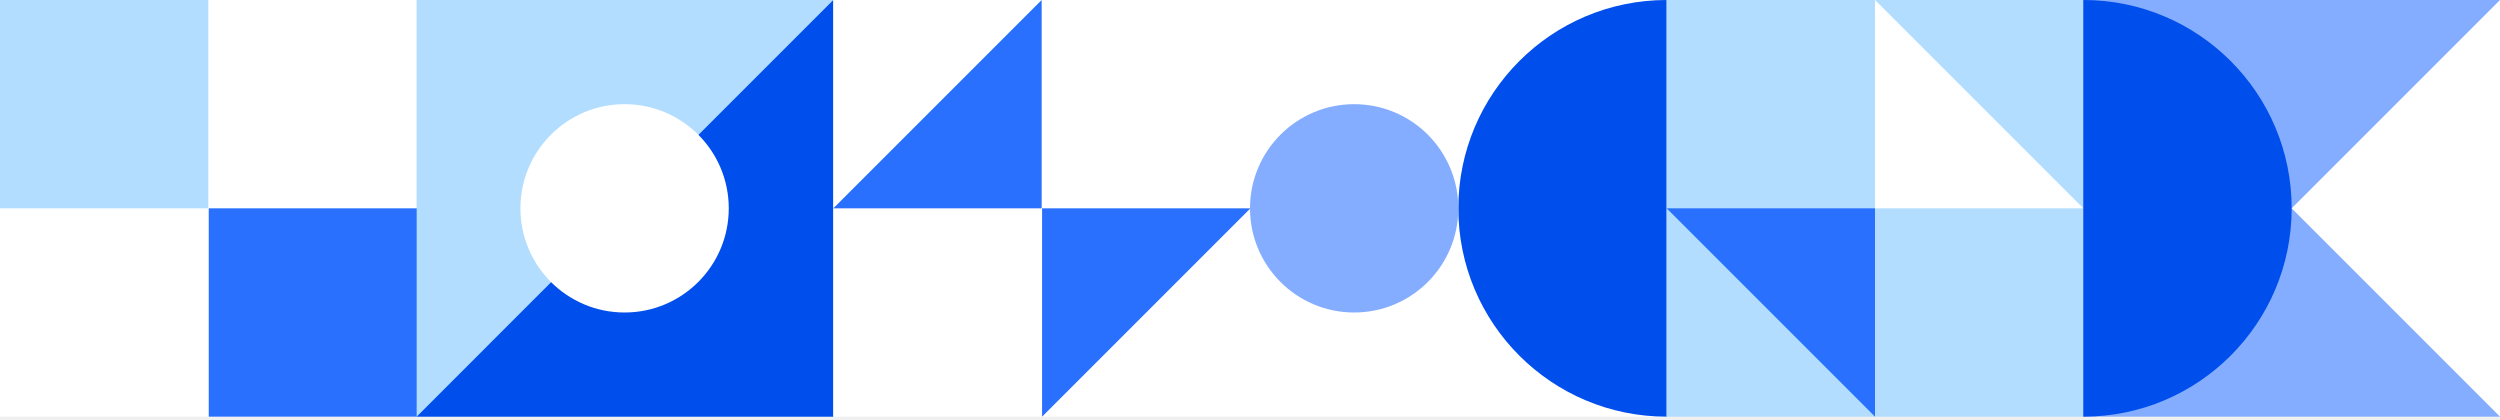
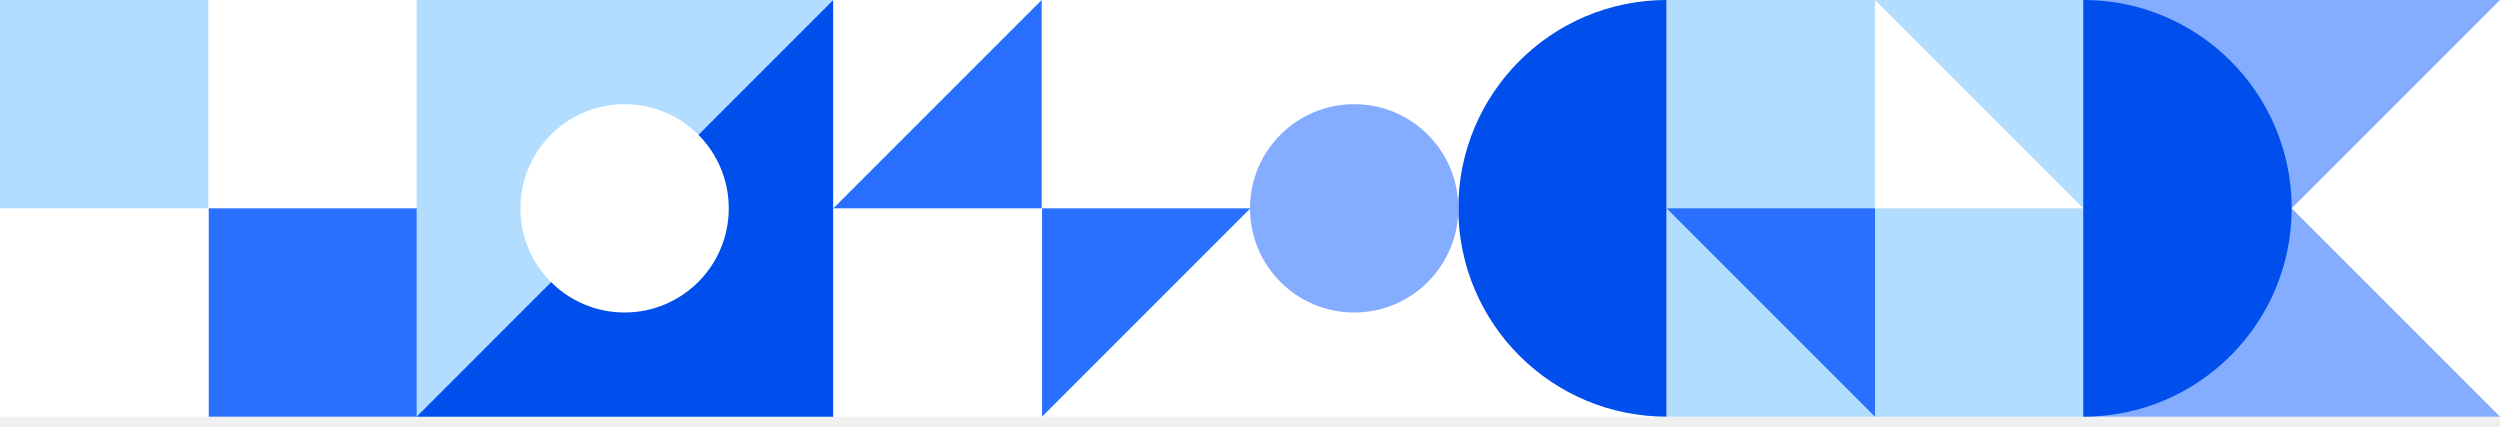
- <svg xmlns="http://www.w3.org/2000/svg" width="375" height="63" viewBox="0 0 375 63" fill="none">
+ <svg xmlns="http://www.w3.org/2000/svg" width="375" height="64" viewBox="0 0 375 64" fill="none">
  <rect width="62.5" height="62.5" fill="white" />
  <rect x="31.311" y="31.25" width="31.25" height="31.25" fill="#2970FF" />
  <rect width="31.25" height="31.25" fill="#B2DDFF" />
  <rect width="62.5" height="62.5" transform="translate(62.5)" fill="#B2DDFF" />
  <path d="M125 0V62.5H62.5L125 0Z" fill="#004EEB" />
  <circle cx="93.689" cy="31.25" r="15.625" fill="white" />
  <rect width="62.5" height="62.5" transform="translate(125)" fill="white" />
  <path d="M156.311 31.25H187.561L156.311 62.5V31.25Z" fill="#2970FF" />
  <path d="M156.25 0V31.25H125L156.25 0Z" fill="#2970FF" />
  <rect width="62.5" height="62.5" transform="translate(187.5)" fill="white" />
  <path d="M250 62.5C232.741 62.5 218.75 48.509 218.75 31.25C218.75 13.991 232.741 0 250 0V62.5Z" fill="#004EEB" />
  <circle cx="203.125" cy="31.25" r="15.625" fill="#84ADFF" />
  <rect width="62.5" height="62.5" transform="translate(250)" fill="#B2DDFF" />
  <path d="M281.25 31.25L281.25 0L312.5 31.25L281.25 31.25Z" fill="white" />
  <path d="M250 31.25L281.25 31.25L281.25 62.5L250 31.25Z" fill="#2970FF" />
  <rect width="62.5" height="62.5" transform="translate(312.5)" fill="#84ADFF" />
  <path d="M312.5 62.5C329.759 62.5 343.75 48.509 343.75 31.25C343.75 13.991 329.759 0 312.5 0V62.5Z" fill="#004EEB" />
  <path d="M375 -1.36598e-06L375 62.5L343.75 31.25L375 -1.36598e-06Z" fill="white" />
</svg>
